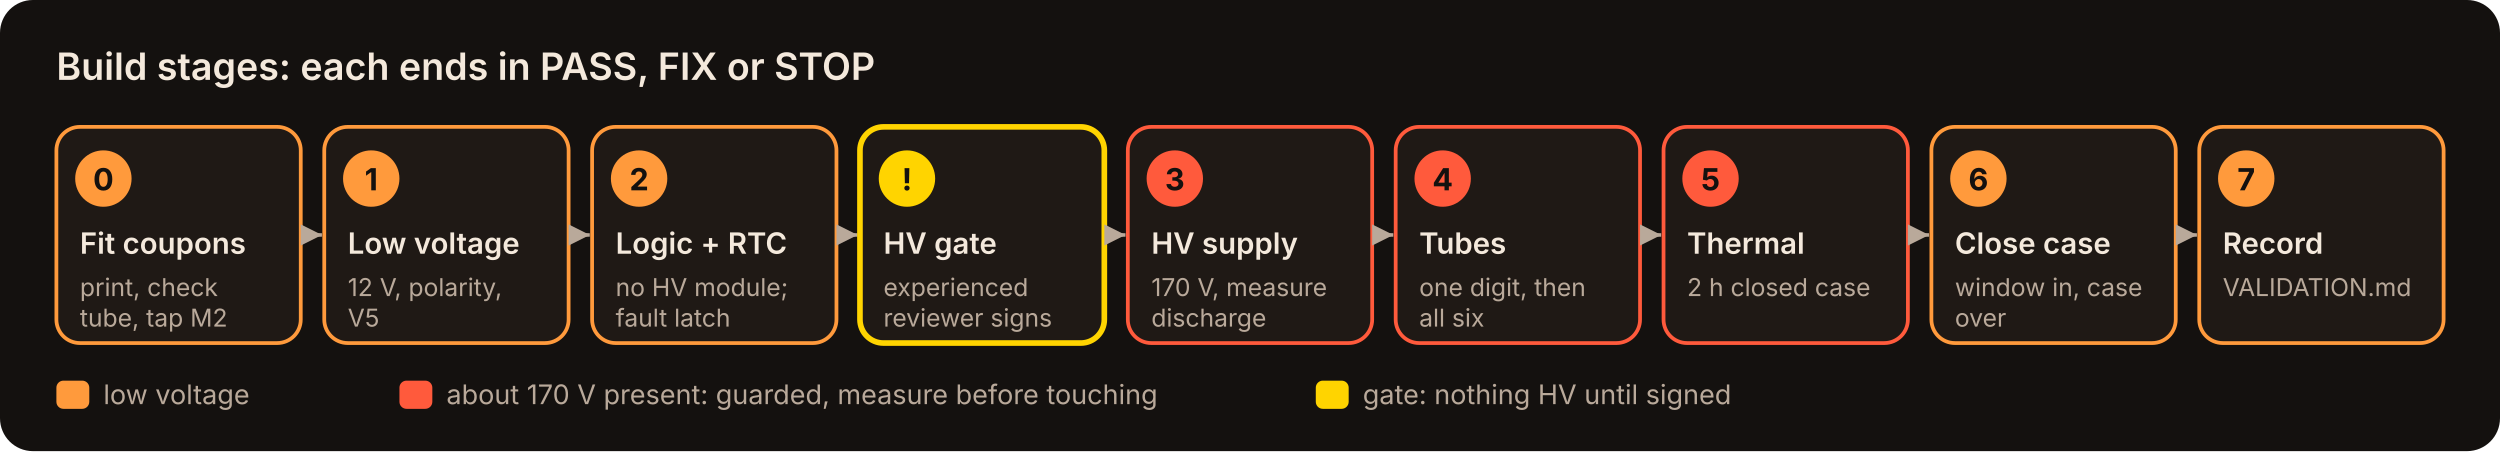
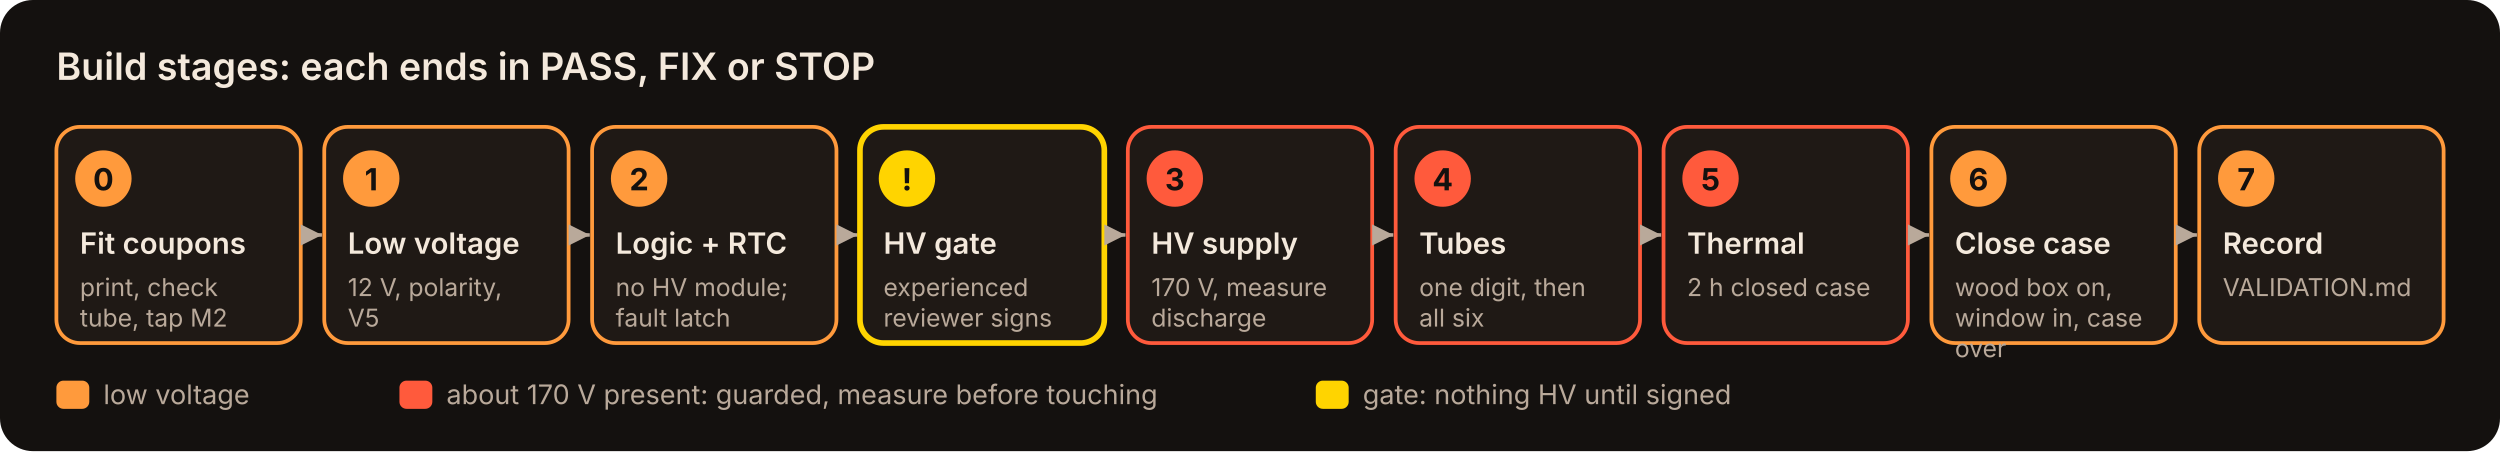
<svg xmlns="http://www.w3.org/2000/svg" viewBox="0 0 1064 192" font-family="system-ui,-apple-system,Segoe UI,sans-serif">
  <style>
.o{fill:none;stroke:#f4e9dc;stroke-width:1.4}.t{fill:none;stroke:#ff9a3c;stroke-width:1.2}.h{fill:none;stroke:#b9a99a;stroke-width:1}
.d{stroke:#b9a99a;stroke-width:.8;fill:none}.dt{fill:#b9a99a;font-size:11px}.lb{fill:#f4e9dc;font-size:12px}.ti{fill:#f4e9dc;font-size:16px;font-weight:600}
.sm{fill:#b9a99a;font-size:10px}
</style>
  <defs>
    <marker id="ar" viewBox="0 0 10 10" refX="10" refY="5" markerWidth="6" markerHeight="6" orient="auto-start-reverse">
      <path d="M0,0 L10,5 L0,10 z" fill="#b9a99a" />
    </marker>
  </defs>
  <rect width="1064" height="192" rx="14" fill="#14110f" />
  <text class="ti" x="24" y="34">Build stages: each ends in PASS, FIX or STOP</text>
  <rect x="24" y="54" width="104" height="92" rx="10" fill="#1f1915" stroke="#ff9a3c" stroke-width="1.6" />
  <circle cx="44" cy="76" r="12" fill="#ff9a3c" />
  <text x="44" y="81" fill="#14110f" font-size="13" font-weight="700" text-anchor="middle">0</text>
  <text x="34" y="108" fill="#f4e9dc" font-size="12.5" font-weight="600">Fit coupons</text>
  <text x="34" y="126" fill="#b9a99a" font-size="10.5">print, check</text>
  <text x="34" y="139" fill="#b9a99a" font-size="10.5">tube, tap M2</text>
  <path d="M129 100.0h8" stroke="#b9a99a" stroke-width="1.5" marker-end="url(#ar)" />
  <rect x="138" y="54" width="104" height="92" rx="10" fill="#1f1915" stroke="#ff9a3c" stroke-width="1.6" />
  <circle cx="158" cy="76" r="12" fill="#ff9a3c" />
  <text x="158" y="81" fill="#14110f" font-size="13" font-weight="700" text-anchor="middle">1</text>
  <text x="148" y="108" fill="#f4e9dc" font-size="12.5" font-weight="600">Low voltage</text>
  <text x="148" y="126" fill="#b9a99a" font-size="10.5">12 V, polarity,</text>
  <text x="148" y="139" fill="#b9a99a" font-size="10.5">V5</text>
  <path d="M243 100.0h8" stroke="#b9a99a" stroke-width="1.5" marker-end="url(#ar)" />
  <rect x="252" y="54" width="104" height="92" rx="10" fill="#1f1915" stroke="#ff9a3c" stroke-width="1.6" />
  <circle cx="272" cy="76" r="12" fill="#ff9a3c" />
  <text x="272" y="81" fill="#14110f" font-size="13" font-weight="700" text-anchor="middle">2</text>
  <text x="262" y="108" fill="#f4e9dc" font-size="12.5" font-weight="600">Logic + RTC</text>
  <text x="262" y="126" fill="#b9a99a" font-size="10.5">no HV module;</text>
  <text x="262" y="139" fill="#b9a99a" font-size="10.5">fault latch</text>
  <path d="M357 100.0h8" stroke="#b9a99a" stroke-width="1.5" marker-end="url(#ar)" />
  <rect x="366" y="54" width="104" height="92" rx="10" fill="#1f1915" stroke="#ffd400" stroke-width="2.4" />
  <circle cx="386" cy="76" r="12" fill="#ffd400" />
  <text x="386" y="81" fill="#14110f" font-size="13" font-weight="700" text-anchor="middle">!</text>
  <text x="376" y="108" fill="#f4e9dc" font-size="12.5" font-weight="600">HV gate</text>
  <text x="376" y="126" fill="#b9a99a" font-size="10.5">experienced</text>
  <text x="376" y="139" fill="#b9a99a" font-size="10.5">reviewer signs</text>
  <path d="M471 100.0h8" stroke="#b9a99a" stroke-width="1.5" marker-end="url(#ar)" />
  <rect x="480" y="54" width="104" height="92" rx="10" fill="#1f1915" stroke="#ff5a3c" stroke-width="1.6" />
  <circle cx="500" cy="76" r="12" fill="#ff5a3c" />
  <text x="500" y="81" fill="#14110f" font-size="13" font-weight="700" text-anchor="middle">3</text>
  <text x="490" y="108" fill="#f4e9dc" font-size="12.5" font-weight="600">HV supply</text>
  <text x="490" y="126" fill="#b9a99a" font-size="10.5">170 V, measure</text>
  <text x="490" y="139" fill="#b9a99a" font-size="10.5">discharge</text>
  <path d="M585 100.0h8" stroke="#b9a99a" stroke-width="1.5" marker-end="url(#ar)" />
  <rect x="594" y="54" width="104" height="92" rx="10" fill="#1f1915" stroke="#ff5a3c" stroke-width="1.6" />
  <circle cx="614" cy="76" r="12" fill="#ff5a3c" />
  <text x="614" y="81" fill="#14110f" font-size="13" font-weight="700" text-anchor="middle">4</text>
  <text x="604" y="108" fill="#f4e9dc" font-size="12.5" font-weight="600">Tubes</text>
  <text x="604" y="126" fill="#b9a99a" font-size="10.5">one digit, then</text>
  <text x="604" y="139" fill="#b9a99a" font-size="10.5">all six</text>
  <path d="M699 100.0h8" stroke="#b9a99a" stroke-width="1.5" marker-end="url(#ar)" />
  <rect x="708" y="54" width="104" height="92" rx="10" fill="#1f1915" stroke="#ff5a3c" stroke-width="1.6" />
  <circle cx="728" cy="76" r="12" fill="#ff5a3c" />
  <text x="728" y="81" fill="#14110f" font-size="13" font-weight="700" text-anchor="middle">5</text>
  <text x="718" y="108" fill="#f4e9dc" font-size="12.5" font-weight="600">Thermal</text>
  <text x="718" y="126" fill="#b9a99a" font-size="10.5">2 h closed case</text>
  <path d="M813 100.0h8" stroke="#b9a99a" stroke-width="1.5" marker-end="url(#ar)" />
  <rect x="822" y="54" width="104" height="92" rx="10" fill="#1f1915" stroke="#ff9a3c" stroke-width="1.6" />
  <circle cx="842" cy="76" r="12" fill="#ff9a3c" />
  <text x="842" y="81" fill="#14110f" font-size="13" font-weight="700" text-anchor="middle">6</text>
  <text x="832" y="108" fill="#f4e9dc" font-size="12.5" font-weight="600">Close case</text>
-   <text x="832" y="126" fill="#b9a99a" font-size="10.5">window in, case</text>
-   <text x="832" y="139" fill="#b9a99a" font-size="10.5">over</text>
+   <text x="832" y="126" fill="#b9a99a" font-size="10.5">wood box on,</text>
+   <text x="832" y="139" fill="#b9a99a" font-size="10.5">window in, case</text>
+   <text x="832" y="152" fill="#b9a99a" font-size="10.5">over</text>
  <path d="M927 100.0h8" stroke="#b9a99a" stroke-width="1.5" marker-end="url(#ar)" />
  <rect x="936" y="54" width="104" height="92" rx="10" fill="#1f1915" stroke="#ff9a3c" stroke-width="1.6" />
  <circle cx="956" cy="76" r="12" fill="#ff9a3c" />
  <text x="956" y="81" fill="#14110f" font-size="13" font-weight="700" text-anchor="middle">7</text>
  <text x="946" y="108" fill="#f4e9dc" font-size="12.5" font-weight="600">Record</text>
  <text x="946" y="126" fill="#b9a99a" font-size="10.5">VALIDATION.md</text>
  <rect x="24" y="162" width="14" height="12" rx="3" fill="#ff9a3c" />
  <text x="44" y="172" fill="#b9a99a" font-size="11.5">low voltage</text>
  <rect x="170" y="162" width="14" height="12" rx="3" fill="#ff5a3c" />
  <text x="190" y="172" fill="#b9a99a" font-size="11.5">about 170 V present: guarded, measure before touching</text>
  <rect x="560" y="162" width="14" height="12" rx="3" fill="#ffd400" />
  <text x="580" y="172" fill="#b9a99a" font-size="11.5">gate: nothing HV until signed</text>
</svg>
